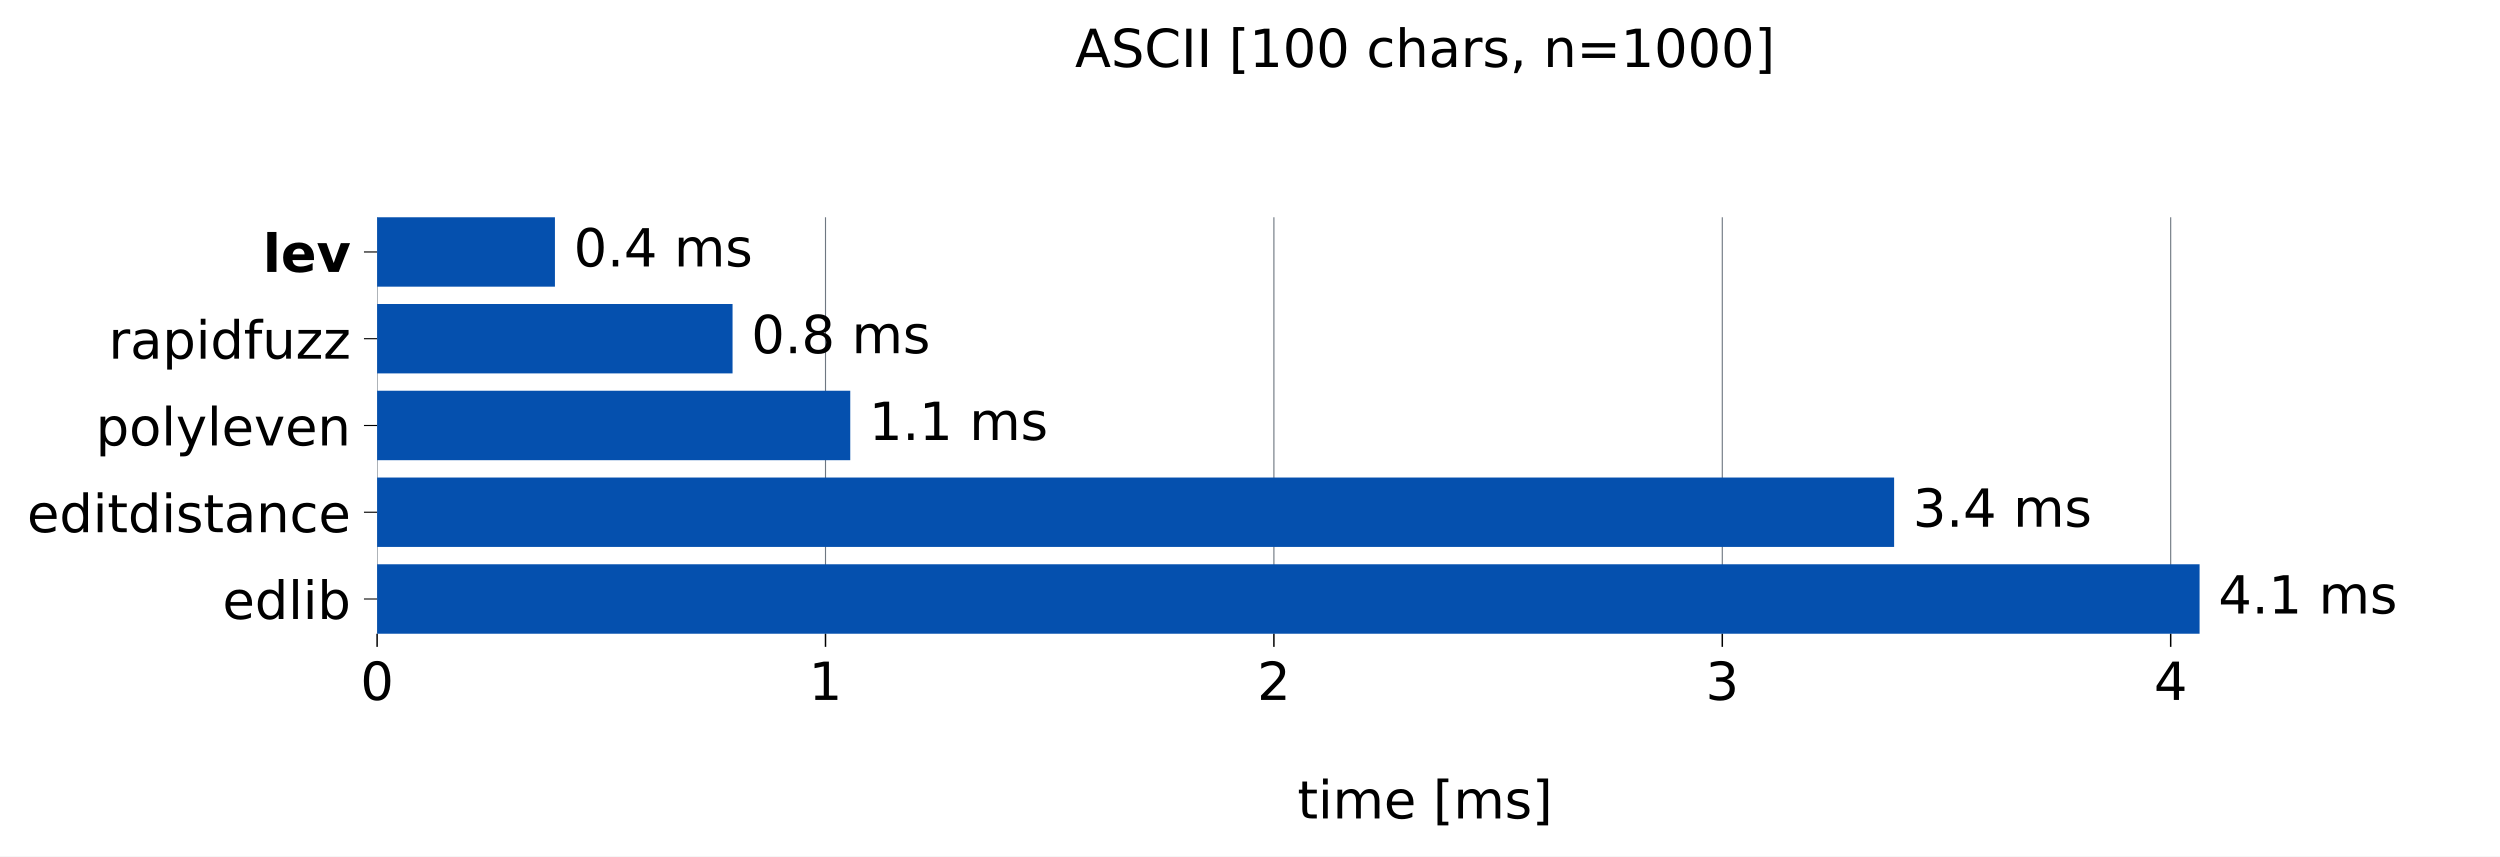
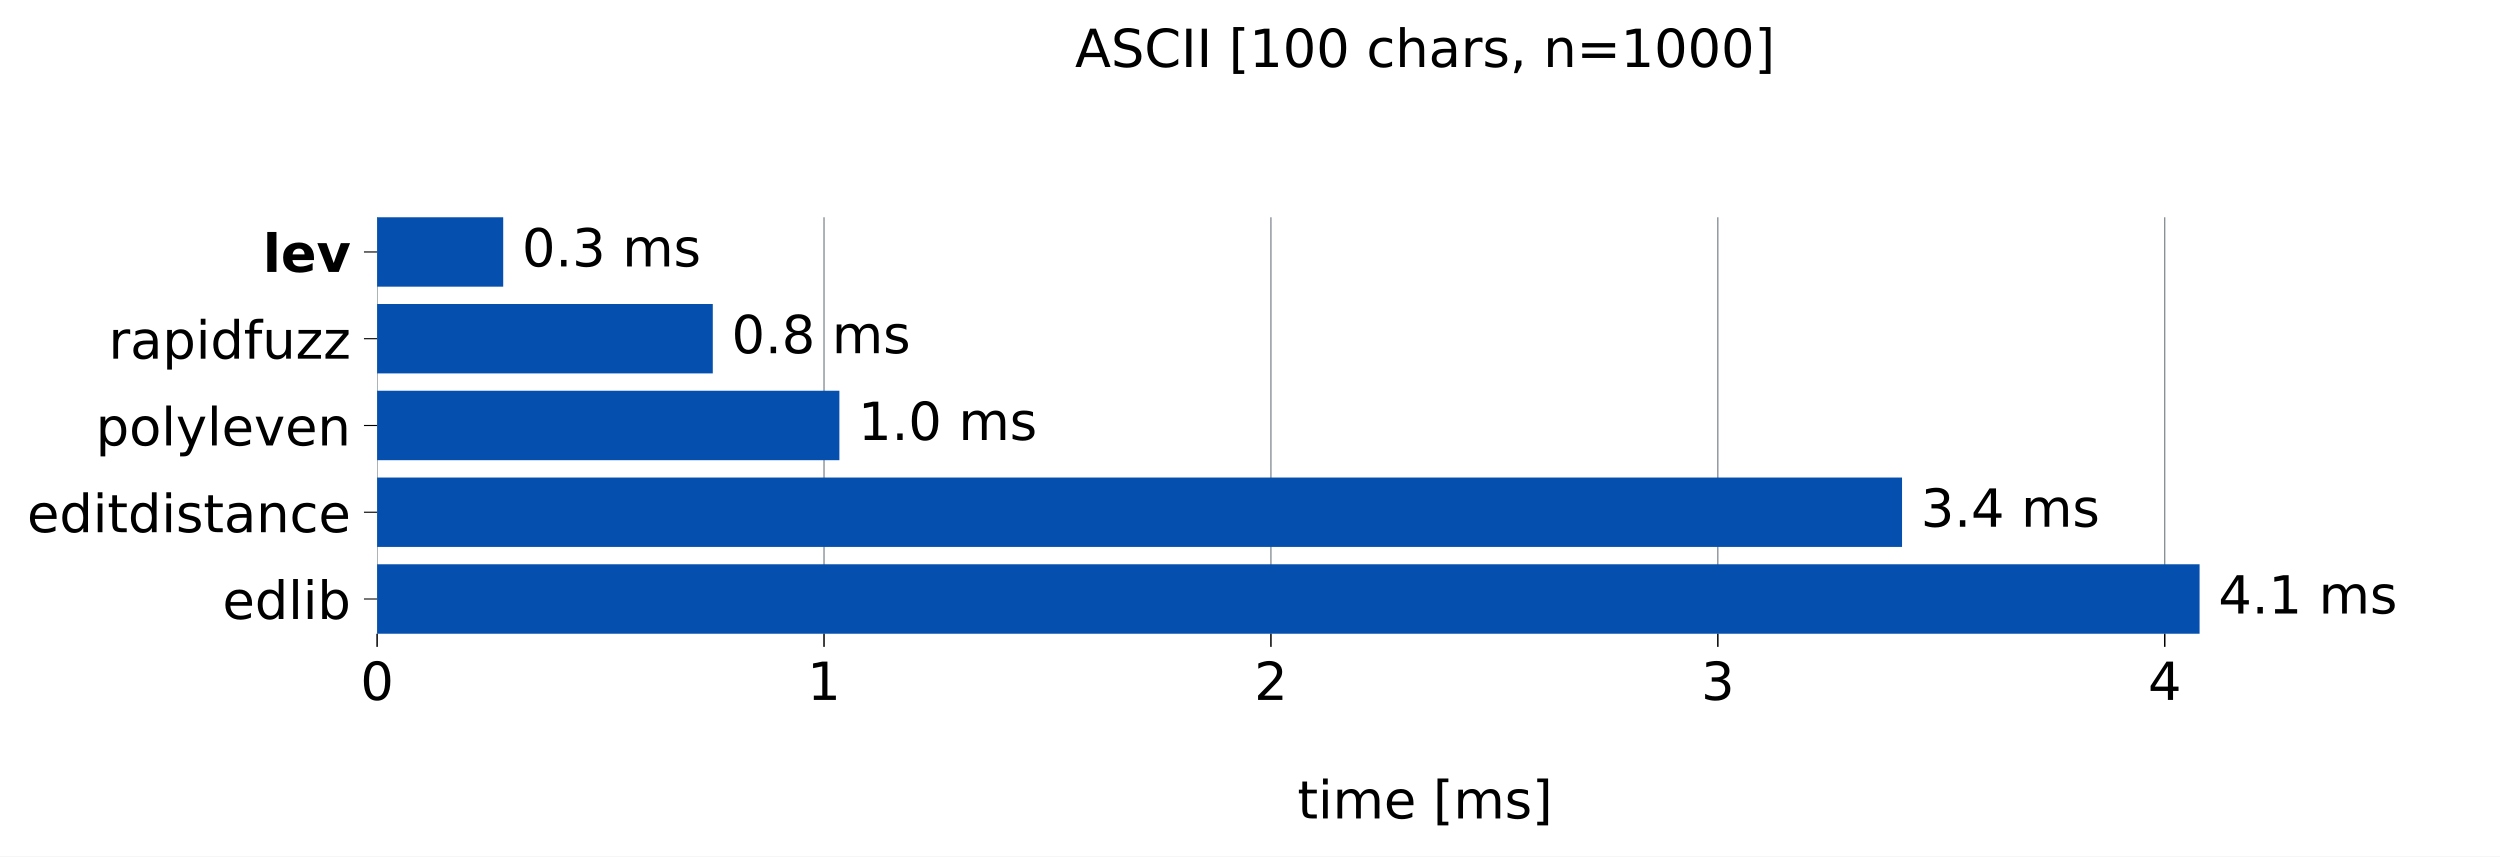
<svg xmlns="http://www.w3.org/2000/svg" xmlns:xlink="http://www.w3.org/1999/xlink" width="665.603pt" height="228.017pt" viewBox="0 0 665.603 228.017" version="1.1">
  <defs>
    <style type="text/css">*{stroke-linejoin: round; stroke-linecap: butt}</style>
  </defs>
  <g id="figure_1">
    <g id="patch_1">
      <path d="M 0 228.017 L 665.603 228.017 L 665.603 0 L 0 0 z " style="fill: #ffffff" />
    </g>
    <g id="axes_1">
      <g id="patch_2">
        <path d="M 100.403 168.718 L 658.403 168.718 L 658.403 57.838 L 100.403 57.838 z " style="fill: #ffffff" />
      </g>
      <g id="matplotlib.axis_1">
        <g id="xtick_1">
          <g id="line2d_1">
-             <path d="M 100.403 168.718 L 100.403 57.838 " clip-path="url(#pc3fc70560d)" style="fill: none; stroke: #6e7781; stroke-width: 0.3; stroke-linecap: square" />
+             <path d="M 100.403 168.718 L 100.403 57.838 " clip-path="url(#pe9a2291dcd)" style="fill: none; stroke: #6e7781; stroke-width: 0.3; stroke-linecap: square" />
          </g>
          <g id="line2d_2">
            <defs>
-               <path id="m6b47fc963c" d="M 0 0 L 0 3.5 " style="stroke: #000000; stroke-width: 0.4" />
+               <path id="ma303a26527" d="M 0 0 L 0 3.5 " style="stroke: #000000; stroke-width: 0.4" />
            </defs>
            <g>
-               <use xlink:href="#m6b47fc963c" x="100.403" y="168.718" style="stroke: #000000; stroke-width: 0.4" />
+               <use xlink:href="#ma303a26527" x="100.403" y="168.718" style="stroke: #000000; stroke-width: 0.4" />
            </g>
          </g>
          <g id="text_1">
            <g transform="translate(95.94906 186.3556) scale(0.14 -0.14)">
              <defs>
                <path id="DejaVuSans-30" d="M 2034 4250 Q 1547 4250 1301 3770 Q 1056 3291 1056 2328 Q 1056 1369 1301 889 Q 1547 409 2034 409 Q 2525 409 2770 889 Q 3016 1369 3016 2328 Q 3016 3291 2770 3770 Q 2525 4250 2034 4250 z M 2034 4750 Q 2819 4750 3233 4129 Q 3647 3509 3647 2328 Q 3647 1150 3233 529 Q 2819 -91 2034 -91 Q 1250 -91 836 529 Q 422 1150 422 2328 Q 422 3509 836 4129 Q 1250 4750 2034 4750 z " transform="scale(0.015625)" />
              </defs>
              <use xlink:href="#DejaVuSans-30" />
            </g>
          </g>
        </g>
        <g id="xtick_2">
          <g id="line2d_3">
-             <path d="M 219.783 168.718 L 219.783 57.838 " clip-path="url(#pc3fc70560d)" style="fill: none; stroke: #6e7781; stroke-width: 0.3; stroke-linecap: square" />
+             <path d="M 219.388 168.718 L 219.388 57.838 " clip-path="url(#pe9a2291dcd)" style="fill: none; stroke: #6e7781; stroke-width: 0.3; stroke-linecap: square" />
          </g>
          <g id="line2d_4">
            <g>
-               <use xlink:href="#m6b47fc963c" x="219.783" y="168.718" style="stroke: #000000; stroke-width: 0.4" />
+               <use xlink:href="#ma303a26527" x="219.388" y="168.718" style="stroke: #000000; stroke-width: 0.4" />
            </g>
          </g>
          <g id="text_2">
-             <g transform="translate(215.3296 186.3556) scale(0.14 -0.14)">
+             <g transform="translate(214.9344 186.3556) scale(0.14 -0.14)">
              <defs>
                <path id="DejaVuSans-31" d="M 794 531 L 1825 531 L 1825 4091 L 703 3866 L 703 4441 L 1819 4666 L 2450 4666 L 2450 531 L 3481 531 L 3481 0 L 794 0 L 794 531 z " transform="scale(0.015625)" />
              </defs>
              <use xlink:href="#DejaVuSans-31" />
            </g>
          </g>
        </g>
        <g id="xtick_3">
          <g id="line2d_5">
-             <path d="M 339.164 168.718 L 339.164 57.838 " clip-path="url(#pc3fc70560d)" style="fill: none; stroke: #6e7781; stroke-width: 0.3; stroke-linecap: square" />
+             <path d="M 338.374 168.718 L 338.374 57.838 " clip-path="url(#pe9a2291dcd)" style="fill: none; stroke: #6e7781; stroke-width: 0.3; stroke-linecap: square" />
          </g>
          <g id="line2d_6">
            <g>
-               <use xlink:href="#m6b47fc963c" x="339.164" y="168.718" style="stroke: #000000; stroke-width: 0.4" />
+               <use xlink:href="#ma303a26527" x="338.374" y="168.718" style="stroke: #000000; stroke-width: 0.4" />
            </g>
          </g>
          <g id="text_3">
-             <g transform="translate(334.7102 186.3556) scale(0.14 -0.14)">
+             <g transform="translate(333.9198 186.3556) scale(0.14 -0.14)">
              <defs>
                <path id="DejaVuSans-32" d="M 1228 531 L 3431 531 L 3431 0 L 469 0 L 469 531 Q 828 903 1448 1529 Q 2069 2156 2228 2338 Q 2531 2678 2651 2914 Q 2772 3150 2772 3378 Q 2772 3750 2511 3984 Q 2250 4219 1831 4219 Q 1534 4219 1204 4116 Q 875 4013 500 3803 L 500 4441 Q 881 4594 1212 4672 Q 1544 4750 1819 4750 Q 2544 4750 2975 4387 Q 3406 4025 3406 3419 Q 3406 3131 3298 2873 Q 3191 2616 2906 2266 Q 2828 2175 2409 1742 Q 1991 1309 1228 531 z " transform="scale(0.015625)" />
              </defs>
              <use xlink:href="#DejaVuSans-32" />
            </g>
          </g>
        </g>
        <g id="xtick_4">
          <g id="line2d_7">
-             <path d="M 458.544 168.718 L 458.544 57.838 " clip-path="url(#pc3fc70560d)" style="fill: none; stroke: #6e7781; stroke-width: 0.3; stroke-linecap: square" />
+             <path d="M 457.359 168.718 L 457.359 57.838 " clip-path="url(#pe9a2291dcd)" style="fill: none; stroke: #6e7781; stroke-width: 0.3; stroke-linecap: square" />
          </g>
          <g id="line2d_8">
            <g>
-               <use xlink:href="#m6b47fc963c" x="458.544" y="168.718" style="stroke: #000000; stroke-width: 0.4" />
+               <use xlink:href="#ma303a26527" x="457.359" y="168.718" style="stroke: #000000; stroke-width: 0.4" />
            </g>
          </g>
          <g id="text_4">
-             <g transform="translate(454.0907 186.3556) scale(0.14 -0.14)">
+             <g transform="translate(452.9052 186.3556) scale(0.14 -0.14)">
              <defs>
                <path id="DejaVuSans-33" d="M 2597 2516 Q 3050 2419 3304 2112 Q 3559 1806 3559 1356 Q 3559 666 3084 287 Q 2609 -91 1734 -91 Q 1441 -91 1130 -33 Q 819 25 488 141 L 488 750 Q 750 597 1062 519 Q 1375 441 1716 441 Q 2309 441 2620 675 Q 2931 909 2931 1356 Q 2931 1769 2642 2001 Q 2353 2234 1838 2234 L 1294 2234 L 1294 2753 L 1863 2753 Q 2328 2753 2575 2939 Q 2822 3125 2822 3475 Q 2822 3834 2567 4026 Q 2313 4219 1838 4219 Q 1578 4219 1281 4162 Q 984 4106 628 3988 L 628 4550 Q 988 4650 1302 4700 Q 1616 4750 1894 4750 Q 2613 4750 3031 4423 Q 3450 4097 3450 3541 Q 3450 3153 3228 2886 Q 3006 2619 2597 2516 z " transform="scale(0.015625)" />
              </defs>
              <use xlink:href="#DejaVuSans-33" />
            </g>
          </g>
        </g>
        <g id="xtick_5">
          <g id="line2d_9">
-             <path d="M 577.925 168.718 L 577.925 57.838 " clip-path="url(#pc3fc70560d)" style="fill: none; stroke: #6e7781; stroke-width: 0.3; stroke-linecap: square" />
+             <path d="M 576.344 168.718 L 576.344 57.838 " clip-path="url(#pe9a2291dcd)" style="fill: none; stroke: #6e7781; stroke-width: 0.3; stroke-linecap: square" />
          </g>
          <g id="line2d_10">
            <g>
-               <use xlink:href="#m6b47fc963c" x="577.925" y="168.718" style="stroke: #000000; stroke-width: 0.4" />
+               <use xlink:href="#ma303a26527" x="576.344" y="168.718" style="stroke: #000000; stroke-width: 0.4" />
            </g>
          </g>
          <g id="text_5">
-             <g transform="translate(573.4713 186.3556) scale(0.14 -0.14)">
+             <g transform="translate(571.8906 186.3556) scale(0.14 -0.14)">
              <defs>
                <path id="DejaVuSans-34" d="M 2419 4116 L 825 1625 L 2419 1625 L 2419 4116 z M 2253 4666 L 3047 4666 L 3047 1625 L 3713 1625 L 3713 1100 L 3047 1100 L 3047 0 L 2419 0 L 2419 1100 L 313 1100 L 313 1709 L 2253 4666 z " transform="scale(0.015625)" />
              </defs>
              <use xlink:href="#DejaVuSans-34" />
            </g>
          </g>
        </g>
        <g id="text_6">
          <g transform="translate(345.4364 217.905) scale(0.14 -0.14)">
            <defs>
              <path id="DejaVuSans-74" d="M 1172 4494 L 1172 3500 L 2356 3500 L 2356 3053 L 1172 3053 L 1172 1153 Q 1172 725 1289 603 Q 1406 481 1766 481 L 2356 481 L 2356 0 L 1766 0 Q 1100 0 847 248 Q 594 497 594 1153 L 594 3053 L 172 3053 L 172 3500 L 594 3500 L 594 4494 L 1172 4494 z " transform="scale(0.015625)" />
              <path id="DejaVuSans-69" d="M 603 3500 L 1178 3500 L 1178 0 L 603 0 L 603 3500 z M 603 4863 L 1178 4863 L 1178 4134 L 603 4134 L 603 4863 z " transform="scale(0.015625)" />
              <path id="DejaVuSans-6d" d="M 3328 2828 Q 3544 3216 3844 3400 Q 4144 3584 4550 3584 Q 5097 3584 5394 3201 Q 5691 2819 5691 2113 L 5691 0 L 5113 0 L 5113 2094 Q 5113 2597 4934 2840 Q 4756 3084 4391 3084 Q 3944 3084 3684 2787 Q 3425 2491 3425 1978 L 3425 0 L 2847 0 L 2847 2094 Q 2847 2600 2669 2842 Q 2491 3084 2119 3084 Q 1678 3084 1418 2786 Q 1159 2488 1159 1978 L 1159 0 L 581 0 L 581 3500 L 1159 3500 L 1159 2956 Q 1356 3278 1631 3431 Q 1906 3584 2284 3584 Q 2666 3584 2933 3390 Q 3200 3197 3328 2828 z " transform="scale(0.015625)" />
              <path id="DejaVuSans-65" d="M 3597 1894 L 3597 1613 L 953 1613 Q 991 1019 1311 708 Q 1631 397 2203 397 Q 2534 397 2845 478 Q 3156 559 3463 722 L 3463 178 Q 3153 47 2828 -22 Q 2503 -91 2169 -91 Q 1331 -91 842 396 Q 353 884 353 1716 Q 353 2575 817 3079 Q 1281 3584 2069 3584 Q 2775 3584 3186 3129 Q 3597 2675 3597 1894 z M 3022 2063 Q 3016 2534 2758 2815 Q 2500 3097 2075 3097 Q 1594 3097 1305 2825 Q 1016 2553 972 2059 L 3022 2063 z " transform="scale(0.015625)" />
              <path id="DejaVuSans-20" transform="scale(0.015625)" />
              <path id="DejaVuSans-5b" d="M 550 4863 L 1875 4863 L 1875 4416 L 1125 4416 L 1125 -397 L 1875 -397 L 1875 -844 L 550 -844 L 550 4863 z " transform="scale(0.015625)" />
              <path id="DejaVuSans-73" d="M 2834 3397 L 2834 2853 Q 2591 2978 2328 3040 Q 2066 3103 1784 3103 Q 1356 3103 1142 2972 Q 928 2841 928 2578 Q 928 2378 1081 2264 Q 1234 2150 1697 2047 L 1894 2003 Q 2506 1872 2764 1633 Q 3022 1394 3022 966 Q 3022 478 2636 193 Q 2250 -91 1575 -91 Q 1294 -91 989 -36 Q 684 19 347 128 L 347 722 Q 666 556 975 473 Q 1284 391 1588 391 Q 1994 391 2212 530 Q 2431 669 2431 922 Q 2431 1156 2273 1281 Q 2116 1406 1581 1522 L 1381 1569 Q 847 1681 609 1914 Q 372 2147 372 2553 Q 372 3047 722 3315 Q 1072 3584 1716 3584 Q 2034 3584 2315 3537 Q 2597 3491 2834 3397 z " transform="scale(0.015625)" />
              <path id="DejaVuSans-5d" d="M 1947 4863 L 1947 -844 L 622 -844 L 622 -397 L 1369 -397 L 1369 4416 L 622 4416 L 622 4863 L 1947 4863 z " transform="scale(0.015625)" />
            </defs>
            <use xlink:href="#DejaVuSans-74" />
            <use xlink:href="#DejaVuSans-69" transform="translate(39.20898 0)" />
            <use xlink:href="#DejaVuSans-6d" transform="translate(66.99219 0)" />
            <use xlink:href="#DejaVuSans-65" transform="translate(164.4043 0)" />
            <use xlink:href="#DejaVuSans-20" transform="translate(225.9277 0)" />
            <use xlink:href="#DejaVuSans-5b" transform="translate(257.7148 0)" />
            <use xlink:href="#DejaVuSans-6d" transform="translate(296.7285 0)" />
            <use xlink:href="#DejaVuSans-73" transform="translate(394.1406 0)" />
            <use xlink:href="#DejaVuSans-5d" transform="translate(446.2402 0)" />
          </g>
        </g>
      </g>
      <g id="matplotlib.axis_2">
        <g id="ytick_1">
          <g id="line2d_11">
            <defs>
-               <path id="m435e6779f6" d="M 0 0 L -3.5 0 " style="stroke: #000000; stroke-width: 0.3" />
+               <path id="mf2ffd0f228" d="M 0 0 L -3.5 0 " style="stroke: #000000; stroke-width: 0.3" />
            </defs>
            <g>
-               <use xlink:href="#m435e6779f6" x="100.403" y="159.478" style="stroke: #000000; stroke-width: 0.3" />
+               <use xlink:href="#mf2ffd0f228" x="100.403" y="159.478" style="stroke: #000000; stroke-width: 0.3" />
            </g>
          </g>
          <g id="text_7">
            <g transform="translate(59.23406 164.7967) scale(0.14 -0.14)">
              <defs>
                <path id="DejaVuSans-64" d="M 2906 2969 L 2906 4863 L 3481 4863 L 3481 0 L 2906 0 L 2906 525 Q 2725 213 2448 61 Q 2172 -91 1784 -91 Q 1150 -91 751 415 Q 353 922 353 1747 Q 353 2572 751 3078 Q 1150 3584 1784 3584 Q 2172 3584 2448 3432 Q 2725 3281 2906 2969 z M 947 1747 Q 947 1113 1208 752 Q 1469 391 1925 391 Q 2381 391 2643 752 Q 2906 1113 2906 1747 Q 2906 2381 2643 2742 Q 2381 3103 1925 3103 Q 1469 3103 1208 2742 Q 947 2381 947 1747 z " transform="scale(0.015625)" />
                <path id="DejaVuSans-6c" d="M 603 4863 L 1178 4863 L 1178 0 L 603 0 L 603 4863 z " transform="scale(0.015625)" />
                <path id="DejaVuSans-62" d="M 3116 1747 Q 3116 2381 2855 2742 Q 2594 3103 2138 3103 Q 1681 3103 1420 2742 Q 1159 2381 1159 1747 Q 1159 1113 1420 752 Q 1681 391 2138 391 Q 2594 391 2855 752 Q 3116 1113 3116 1747 z M 1159 2969 Q 1341 3281 1617 3432 Q 1894 3584 2278 3584 Q 2916 3584 3314 3078 Q 3713 2572 3713 1747 Q 3713 922 3314 415 Q 2916 -91 2278 -91 Q 1894 -91 1617 61 Q 1341 213 1159 525 L 1159 0 L 581 0 L 581 4863 L 1159 4863 L 1159 2969 z " transform="scale(0.015625)" />
              </defs>
              <use xlink:href="#DejaVuSans-65" />
              <use xlink:href="#DejaVuSans-64" transform="translate(61.52344 0)" />
              <use xlink:href="#DejaVuSans-6c" transform="translate(125 0)" />
              <use xlink:href="#DejaVuSans-69" transform="translate(152.7832 0)" />
              <use xlink:href="#DejaVuSans-62" transform="translate(180.5664 0)" />
            </g>
          </g>
        </g>
        <g id="ytick_2">
          <g id="line2d_12">
            <g>
-               <use xlink:href="#m435e6779f6" x="100.403" y="136.378" style="stroke: #000000; stroke-width: 0.3" />
+               <use xlink:href="#mf2ffd0f228" x="100.403" y="136.378" style="stroke: #000000; stroke-width: 0.3" />
            </g>
          </g>
          <g id="text_8">
            <g transform="translate(7.2 141.6967) scale(0.14 -0.14)">
              <defs>
                <path id="DejaVuSans-61" d="M 2194 1759 Q 1497 1759 1228 1600 Q 959 1441 959 1056 Q 959 750 1161 570 Q 1363 391 1709 391 Q 2188 391 2477 730 Q 2766 1069 2766 1631 L 2766 1759 L 2194 1759 z M 3341 1997 L 3341 0 L 2766 0 L 2766 531 Q 2569 213 2275 61 Q 1981 -91 1556 -91 Q 1019 -91 701 211 Q 384 513 384 1019 Q 384 1609 779 1909 Q 1175 2209 1959 2209 L 2766 2209 L 2766 2266 Q 2766 2663 2505 2880 Q 2244 3097 1772 3097 Q 1472 3097 1187 3025 Q 903 2953 641 2809 L 641 3341 Q 956 3463 1253 3523 Q 1550 3584 1831 3584 Q 2591 3584 2966 3190 Q 3341 2797 3341 1997 z " transform="scale(0.015625)" />
                <path id="DejaVuSans-6e" d="M 3513 2113 L 3513 0 L 2938 0 L 2938 2094 Q 2938 2591 2744 2837 Q 2550 3084 2163 3084 Q 1697 3084 1428 2787 Q 1159 2491 1159 1978 L 1159 0 L 581 0 L 581 3500 L 1159 3500 L 1159 2956 Q 1366 3272 1645 3428 Q 1925 3584 2291 3584 Q 2894 3584 3203 3211 Q 3513 2838 3513 2113 z " transform="scale(0.015625)" />
                <path id="DejaVuSans-63" d="M 3122 3366 L 3122 2828 Q 2878 2963 2633 3030 Q 2388 3097 2138 3097 Q 1578 3097 1268 2742 Q 959 2388 959 1747 Q 959 1106 1268 751 Q 1578 397 2138 397 Q 2388 397 2633 464 Q 2878 531 3122 666 L 3122 134 Q 2881 22 2623 -34 Q 2366 -91 2075 -91 Q 1284 -91 818 406 Q 353 903 353 1747 Q 353 2603 823 3093 Q 1294 3584 2113 3584 Q 2378 3584 2631 3529 Q 2884 3475 3122 3366 z " transform="scale(0.015625)" />
              </defs>
              <use xlink:href="#DejaVuSans-65" />
              <use xlink:href="#DejaVuSans-64" transform="translate(61.52344 0)" />
              <use xlink:href="#DejaVuSans-69" transform="translate(125 0)" />
              <use xlink:href="#DejaVuSans-74" transform="translate(152.7832 0)" />
              <use xlink:href="#DejaVuSans-64" transform="translate(191.9922 0)" />
              <use xlink:href="#DejaVuSans-69" transform="translate(255.4688 0)" />
              <use xlink:href="#DejaVuSans-73" transform="translate(283.252 0)" />
              <use xlink:href="#DejaVuSans-74" transform="translate(335.3516 0)" />
              <use xlink:href="#DejaVuSans-61" transform="translate(374.5605 0)" />
              <use xlink:href="#DejaVuSans-6e" transform="translate(435.8398 0)" />
              <use xlink:href="#DejaVuSans-63" transform="translate(499.2188 0)" />
              <use xlink:href="#DejaVuSans-65" transform="translate(554.1992 0)" />
            </g>
          </g>
        </g>
        <g id="ytick_3">
          <g id="line2d_13">
            <g>
-               <use xlink:href="#m435e6779f6" x="100.403" y="113.278" style="stroke: #000000; stroke-width: 0.3" />
+               <use xlink:href="#mf2ffd0f228" x="100.403" y="113.278" style="stroke: #000000; stroke-width: 0.3" />
            </g>
          </g>
          <g id="text_9">
            <g transform="translate(25.49625 118.5967) scale(0.14 -0.14)">
              <defs>
                <path id="DejaVuSans-70" d="M 1159 525 L 1159 -1331 L 581 -1331 L 581 3500 L 1159 3500 L 1159 2969 Q 1341 3281 1617 3432 Q 1894 3584 2278 3584 Q 2916 3584 3314 3078 Q 3713 2572 3713 1747 Q 3713 922 3314 415 Q 2916 -91 2278 -91 Q 1894 -91 1617 61 Q 1341 213 1159 525 z M 3116 1747 Q 3116 2381 2855 2742 Q 2594 3103 2138 3103 Q 1681 3103 1420 2742 Q 1159 2381 1159 1747 Q 1159 1113 1420 752 Q 1681 391 2138 391 Q 2594 391 2855 752 Q 3116 1113 3116 1747 z " transform="scale(0.015625)" />
                <path id="DejaVuSans-6f" d="M 1959 3097 Q 1497 3097 1228 2736 Q 959 2375 959 1747 Q 959 1119 1226 758 Q 1494 397 1959 397 Q 2419 397 2687 759 Q 2956 1122 2956 1747 Q 2956 2369 2687 2733 Q 2419 3097 1959 3097 z M 1959 3584 Q 2709 3584 3137 3096 Q 3566 2609 3566 1747 Q 3566 888 3137 398 Q 2709 -91 1959 -91 Q 1206 -91 779 398 Q 353 888 353 1747 Q 353 2609 779 3096 Q 1206 3584 1959 3584 z " transform="scale(0.015625)" />
                <path id="DejaVuSans-79" d="M 2059 -325 Q 1816 -950 1584 -1140 Q 1353 -1331 966 -1331 L 506 -1331 L 506 -850 L 844 -850 Q 1081 -850 1212 -737 Q 1344 -625 1503 -206 L 1606 56 L 191 3500 L 800 3500 L 1894 763 L 2988 3500 L 3597 3500 L 2059 -325 z " transform="scale(0.015625)" />
                <path id="DejaVuSans-76" d="M 191 3500 L 800 3500 L 1894 563 L 2988 3500 L 3597 3500 L 2284 0 L 1503 0 L 191 3500 z " transform="scale(0.015625)" />
              </defs>
              <use xlink:href="#DejaVuSans-70" />
              <use xlink:href="#DejaVuSans-6f" transform="translate(63.47656 0)" />
              <use xlink:href="#DejaVuSans-6c" transform="translate(124.6582 0)" />
              <use xlink:href="#DejaVuSans-79" transform="translate(152.4414 0)" />
              <use xlink:href="#DejaVuSans-6c" transform="translate(211.6211 0)" />
              <use xlink:href="#DejaVuSans-65" transform="translate(239.4043 0)" />
              <use xlink:href="#DejaVuSans-76" transform="translate(300.9277 0)" />
              <use xlink:href="#DejaVuSans-65" transform="translate(360.1074 0)" />
              <use xlink:href="#DejaVuSans-6e" transform="translate(421.6309 0)" />
            </g>
          </g>
        </g>
        <g id="ytick_4">
          <g id="line2d_14">
            <g>
-               <use xlink:href="#m435e6779f6" x="100.403" y="90.178" style="stroke: #000000; stroke-width: 0.3" />
+               <use xlink:href="#mf2ffd0f228" x="100.403" y="90.178" style="stroke: #000000; stroke-width: 0.3" />
            </g>
          </g>
          <g id="text_10">
            <g transform="translate(28.90656 95.49672) scale(0.14 -0.14)">
              <defs>
                <path id="DejaVuSans-72" d="M 2631 2963 Q 2534 3019 2420 3045 Q 2306 3072 2169 3072 Q 1681 3072 1420 2755 Q 1159 2438 1159 1844 L 1159 0 L 581 0 L 581 3500 L 1159 3500 L 1159 2956 Q 1341 3275 1631 3429 Q 1922 3584 2338 3584 Q 2397 3584 2469 3576 Q 2541 3569 2628 3553 L 2631 2963 z " transform="scale(0.015625)" />
                <path id="DejaVuSans-66" d="M 2375 4863 L 2375 4384 L 1825 4384 Q 1516 4384 1395 4259 Q 1275 4134 1275 3809 L 1275 3500 L 2222 3500 L 2222 3053 L 1275 3053 L 1275 0 L 697 0 L 697 3053 L 147 3053 L 147 3500 L 697 3500 L 697 3744 Q 697 4328 969 4595 Q 1241 4863 1831 4863 L 2375 4863 z " transform="scale(0.015625)" />
                <path id="DejaVuSans-75" d="M 544 1381 L 544 3500 L 1119 3500 L 1119 1403 Q 1119 906 1312 657 Q 1506 409 1894 409 Q 2359 409 2629 706 Q 2900 1003 2900 1516 L 2900 3500 L 3475 3500 L 3475 0 L 2900 0 L 2900 538 Q 2691 219 2414 64 Q 2138 -91 1772 -91 Q 1169 -91 856 284 Q 544 659 544 1381 z M 1991 3584 L 1991 3584 z " transform="scale(0.015625)" />
                <path id="DejaVuSans-7a" d="M 353 3500 L 3084 3500 L 3084 2975 L 922 459 L 3084 459 L 3084 0 L 275 0 L 275 525 L 2438 3041 L 353 3041 L 353 3500 z " transform="scale(0.015625)" />
              </defs>
              <use xlink:href="#DejaVuSans-72" />
              <use xlink:href="#DejaVuSans-61" transform="translate(41.11328 0)" />
              <use xlink:href="#DejaVuSans-70" transform="translate(102.3926 0)" />
              <use xlink:href="#DejaVuSans-69" transform="translate(165.8691 0)" />
              <use xlink:href="#DejaVuSans-64" transform="translate(193.6523 0)" />
              <use xlink:href="#DejaVuSans-66" transform="translate(257.1289 0)" />
              <use xlink:href="#DejaVuSans-75" transform="translate(292.334 0)" />
              <use xlink:href="#DejaVuSans-7a" transform="translate(355.7129 0)" />
              <use xlink:href="#DejaVuSans-7a" transform="translate(408.2031 0)" />
            </g>
          </g>
        </g>
        <g id="ytick_5">
          <g id="line2d_15">
            <g>
-               <use xlink:href="#m435e6779f6" x="100.403" y="67.078" style="stroke: #000000; stroke-width: 0.3" />
+               <use xlink:href="#mf2ffd0f228" x="100.403" y="67.078" style="stroke: #000000; stroke-width: 0.3" />
            </g>
          </g>
          <g id="text_11">
            <g transform="translate(69.98125 72.39672) scale(0.14 -0.14)">
              <defs>
                <path id="DejaVuSans-Bold-6c" d="M 538 4863 L 1656 4863 L 1656 0 L 538 0 L 538 4863 z " transform="scale(0.015625)" />
                <path id="DejaVuSans-Bold-65" d="M 4031 1759 L 4031 1441 L 1416 1441 Q 1456 1047 1700 850 Q 1944 653 2381 653 Q 2734 653 3104 758 Q 3475 863 3866 1075 L 3866 213 Q 3469 63 3072 -14 Q 2675 -91 2278 -91 Q 1328 -91 801 392 Q 275 875 275 1747 Q 275 2603 792 3093 Q 1309 3584 2216 3584 Q 3041 3584 3536 3087 Q 4031 2591 4031 1759 z M 2881 2131 Q 2881 2450 2695 2645 Q 2509 2841 2209 2841 Q 1884 2841 1681 2658 Q 1478 2475 1428 2131 L 2881 2131 z " transform="scale(0.015625)" />
                <path id="DejaVuSans-Bold-76" d="M 97 3500 L 1216 3500 L 2088 1081 L 2956 3500 L 4078 3500 L 2700 0 L 1472 0 L 97 3500 z " transform="scale(0.015625)" />
              </defs>
              <use xlink:href="#DejaVuSans-Bold-6c" />
              <use xlink:href="#DejaVuSans-Bold-65" transform="translate(34.27734 0)" />
              <use xlink:href="#DejaVuSans-Bold-76" transform="translate(102.0996 0)" />
            </g>
          </g>
        </g>
      </g>
      <g id="patch_3">
-         <path d="M 100.403 168.718 L 585.62 168.718 L 585.62 150.238 L 100.403 150.238 z " clip-path="url(#pc3fc70560d)" style="fill: #0550ae" />
+         <path d="M 100.403 168.718 L 585.62 168.718 L 585.62 150.238 L 100.403 150.238 z " clip-path="url(#pe9a2291dcd)" style="fill: #0550ae" />
      </g>
      <g id="patch_4">
-         <path d="M 100.403 145.618 L 504.292 145.618 L 504.292 127.138 L 100.403 127.138 z " clip-path="url(#pc3fc70560d)" style="fill: #0550ae" />
+         <path d="M 100.403 145.618 L 506.401 145.618 L 506.401 127.138 L 100.403 127.138 z " clip-path="url(#pe9a2291dcd)" style="fill: #0550ae" />
      </g>
      <g id="patch_5">
-         <path d="M 100.403 122.518 L 226.374 122.518 L 226.374 104.038 L 100.403 104.038 z " clip-path="url(#pc3fc70560d)" style="fill: #0550ae" />
+         <path d="M 100.403 122.518 L 223.478 122.518 L 223.478 104.038 L 100.403 104.038 z " clip-path="url(#pe9a2291dcd)" style="fill: #0550ae" />
      </g>
      <g id="patch_6">
-         <path d="M 100.403 99.418 L 195.037 99.418 L 195.037 80.938 L 100.403 80.938 z " clip-path="url(#pc3fc70560d)" style="fill: #0550ae" />
+         <path d="M 100.403 99.418 L 189.776 99.418 L 189.776 80.938 L 100.403 80.938 z " clip-path="url(#pe9a2291dcd)" style="fill: #0550ae" />
      </g>
      <g id="patch_7">
-         <path d="M 100.403 76.318 L 147.747 76.318 L 147.747 57.838 L 100.403 57.838 z " clip-path="url(#pc3fc70560d)" style="fill: #0550ae" />
+         <path d="M 100.403 76.318 L 133.977 76.318 L 133.977 57.838 L 100.403 57.838 z " clip-path="url(#pe9a2291dcd)" style="fill: #0550ae" />
      </g>
      <g id="text_12">
        <g transform="translate(590.6202 163.3409) scale(0.14 -0.14)">
          <defs>
            <path id="DejaVuSans-2e" d="M 684 794 L 1344 794 L 1344 0 L 684 0 L 684 794 z " transform="scale(0.015625)" />
          </defs>
          <use xlink:href="#DejaVuSans-34" />
          <use xlink:href="#DejaVuSans-2e" transform="translate(63.62305 0)" />
          <use xlink:href="#DejaVuSans-31" transform="translate(95.41016 0)" />
          <use xlink:href="#DejaVuSans-20" transform="translate(159.0332 0)" />
          <use xlink:href="#DejaVuSans-6d" transform="translate(190.8203 0)" />
          <use xlink:href="#DejaVuSans-73" transform="translate(288.2324 0)" />
        </g>
      </g>
      <g id="text_13">
-         <g transform="translate(509.2921 140.2409) scale(0.14 -0.14)">
+         <g transform="translate(511.4008 140.2409) scale(0.14 -0.14)">
          <use xlink:href="#DejaVuSans-33" />
          <use xlink:href="#DejaVuSans-2e" transform="translate(63.62305 0)" />
          <use xlink:href="#DejaVuSans-34" transform="translate(95.41016 0)" />
          <use xlink:href="#DejaVuSans-20" transform="translate(159.0332 0)" />
          <use xlink:href="#DejaVuSans-6d" transform="translate(190.8203 0)" />
          <use xlink:href="#DejaVuSans-73" transform="translate(288.2324 0)" />
        </g>
      </g>
      <g id="text_14">
-         <g transform="translate(231.3741 117.1409) scale(0.14 -0.14)">
+         <g transform="translate(228.4783 117.1409) scale(0.14 -0.14)">
          <use xlink:href="#DejaVuSans-31" />
          <use xlink:href="#DejaVuSans-2e" transform="translate(63.62305 0)" />
-           <use xlink:href="#DejaVuSans-31" transform="translate(95.41016 0)" />
+           <use xlink:href="#DejaVuSans-30" transform="translate(95.41016 0)" />
          <use xlink:href="#DejaVuSans-20" transform="translate(159.0332 0)" />
          <use xlink:href="#DejaVuSans-6d" transform="translate(190.8203 0)" />
          <use xlink:href="#DejaVuSans-73" transform="translate(288.2324 0)" />
        </g>
      </g>
      <g id="text_15">
-         <g transform="translate(200.0369 94.04094) scale(0.14 -0.14)">
+         <g transform="translate(194.7757 94.04094) scale(0.14 -0.14)">
          <defs>
            <path id="DejaVuSans-38" d="M 2034 2216 Q 1584 2216 1326 1975 Q 1069 1734 1069 1313 Q 1069 891 1326 650 Q 1584 409 2034 409 Q 2484 409 2743 651 Q 3003 894 3003 1313 Q 3003 1734 2745 1975 Q 2488 2216 2034 2216 z M 1403 2484 Q 997 2584 770 2862 Q 544 3141 544 3541 Q 544 4100 942 4425 Q 1341 4750 2034 4750 Q 2731 4750 3128 4425 Q 3525 4100 3525 3541 Q 3525 3141 3298 2862 Q 3072 2584 2669 2484 Q 3125 2378 3379 2068 Q 3634 1759 3634 1313 Q 3634 634 3220 271 Q 2806 -91 2034 -91 Q 1263 -91 848 271 Q 434 634 434 1313 Q 434 1759 690 2068 Q 947 2378 1403 2484 z M 1172 3481 Q 1172 3119 1398 2916 Q 1625 2713 2034 2713 Q 2441 2713 2670 2916 Q 2900 3119 2900 3481 Q 2900 3844 2670 4047 Q 2441 4250 2034 4250 Q 1625 4250 1398 4047 Q 1172 3844 1172 3481 z " transform="scale(0.015625)" />
          </defs>
          <use xlink:href="#DejaVuSans-30" />
          <use xlink:href="#DejaVuSans-2e" transform="translate(63.62305 0)" />
          <use xlink:href="#DejaVuSans-38" transform="translate(95.41016 0)" />
          <use xlink:href="#DejaVuSans-20" transform="translate(159.0332 0)" />
          <use xlink:href="#DejaVuSans-6d" transform="translate(190.8203 0)" />
          <use xlink:href="#DejaVuSans-73" transform="translate(288.2324 0)" />
        </g>
      </g>
      <g id="text_16">
-         <g transform="translate(152.7472 70.94094) scale(0.14 -0.14)">
+         <g transform="translate(138.9766 70.94094) scale(0.14 -0.14)">
          <use xlink:href="#DejaVuSans-30" />
          <use xlink:href="#DejaVuSans-2e" transform="translate(63.62305 0)" />
-           <use xlink:href="#DejaVuSans-34" transform="translate(95.41016 0)" />
+           <use xlink:href="#DejaVuSans-33" transform="translate(95.41016 0)" />
          <use xlink:href="#DejaVuSans-20" transform="translate(159.0332 0)" />
          <use xlink:href="#DejaVuSans-6d" transform="translate(190.8203 0)" />
          <use xlink:href="#DejaVuSans-73" transform="translate(288.2324 0)" />
        </g>
      </g>
      <g id="text_17">
        <g transform="translate(286.2142 17.83781) scale(0.14 -0.14)">
          <defs>
            <path id="DejaVuSans-41" d="M 2188 4044 L 1331 1722 L 3047 1722 L 2188 4044 z M 1831 4666 L 2547 4666 L 4325 0 L 3669 0 L 3244 1197 L 1141 1197 L 716 0 L 50 0 L 1831 4666 z " transform="scale(0.015625)" />
            <path id="DejaVuSans-53" d="M 3425 4513 L 3425 3897 Q 3066 4069 2747 4153 Q 2428 4238 2131 4238 Q 1616 4238 1336 4038 Q 1056 3838 1056 3469 Q 1056 3159 1242 3001 Q 1428 2844 1947 2747 L 2328 2669 Q 3034 2534 3370 2195 Q 3706 1856 3706 1288 Q 3706 609 3251 259 Q 2797 -91 1919 -91 Q 1588 -91 1214 -16 Q 841 59 441 206 L 441 856 Q 825 641 1194 531 Q 1563 422 1919 422 Q 2459 422 2753 634 Q 3047 847 3047 1241 Q 3047 1584 2836 1778 Q 2625 1972 2144 2069 L 1759 2144 Q 1053 2284 737 2584 Q 422 2884 422 3419 Q 422 4038 858 4394 Q 1294 4750 2059 4750 Q 2388 4750 2728 4690 Q 3069 4631 3425 4513 z " transform="scale(0.015625)" />
            <path id="DejaVuSans-43" d="M 4122 4306 L 4122 3641 Q 3803 3938 3442 4084 Q 3081 4231 2675 4231 Q 1875 4231 1450 3742 Q 1025 3253 1025 2328 Q 1025 1406 1450 917 Q 1875 428 2675 428 Q 3081 428 3442 575 Q 3803 722 4122 1019 L 4122 359 Q 3791 134 3420 21 Q 3050 -91 2638 -91 Q 1578 -91 968 557 Q 359 1206 359 2328 Q 359 3453 968 4101 Q 1578 4750 2638 4750 Q 3056 4750 3426 4639 Q 3797 4528 4122 4306 z " transform="scale(0.015625)" />
            <path id="DejaVuSans-49" d="M 628 4666 L 1259 4666 L 1259 0 L 628 0 L 628 4666 z " transform="scale(0.015625)" />
            <path id="DejaVuSans-68" d="M 3513 2113 L 3513 0 L 2938 0 L 2938 2094 Q 2938 2591 2744 2837 Q 2550 3084 2163 3084 Q 1697 3084 1428 2787 Q 1159 2491 1159 1978 L 1159 0 L 581 0 L 581 4863 L 1159 4863 L 1159 2956 Q 1366 3272 1645 3428 Q 1925 3584 2291 3584 Q 2894 3584 3203 3211 Q 3513 2838 3513 2113 z " transform="scale(0.015625)" />
            <path id="DejaVuSans-2c" d="M 750 794 L 1409 794 L 1409 256 L 897 -744 L 494 -744 L 750 256 L 750 794 z " transform="scale(0.015625)" />
            <path id="DejaVuSans-3d" d="M 678 2906 L 4684 2906 L 4684 2381 L 678 2381 L 678 2906 z M 678 1631 L 4684 1631 L 4684 1100 L 678 1100 L 678 1631 z " transform="scale(0.015625)" />
          </defs>
          <use xlink:href="#DejaVuSans-41" />
          <use xlink:href="#DejaVuSans-53" transform="translate(68.4082 0)" />
          <use xlink:href="#DejaVuSans-43" transform="translate(131.8848 0)" />
          <use xlink:href="#DejaVuSans-49" transform="translate(201.709 0)" />
          <use xlink:href="#DejaVuSans-49" transform="translate(231.2012 0)" />
          <use xlink:href="#DejaVuSans-20" transform="translate(260.6934 0)" />
          <use xlink:href="#DejaVuSans-5b" transform="translate(292.4805 0)" />
          <use xlink:href="#DejaVuSans-31" transform="translate(331.4941 0)" />
          <use xlink:href="#DejaVuSans-30" transform="translate(395.1172 0)" />
          <use xlink:href="#DejaVuSans-30" transform="translate(458.7402 0)" />
          <use xlink:href="#DejaVuSans-20" transform="translate(522.3633 0)" />
          <use xlink:href="#DejaVuSans-63" transform="translate(554.1504 0)" />
          <use xlink:href="#DejaVuSans-68" transform="translate(609.1309 0)" />
          <use xlink:href="#DejaVuSans-61" transform="translate(672.5098 0)" />
          <use xlink:href="#DejaVuSans-72" transform="translate(733.7891 0)" />
          <use xlink:href="#DejaVuSans-73" transform="translate(774.9023 0)" />
          <use xlink:href="#DejaVuSans-2c" transform="translate(827.002 0)" />
          <use xlink:href="#DejaVuSans-20" transform="translate(858.7891 0)" />
          <use xlink:href="#DejaVuSans-6e" transform="translate(890.5762 0)" />
          <use xlink:href="#DejaVuSans-3d" transform="translate(953.9551 0)" />
          <use xlink:href="#DejaVuSans-31" transform="translate(1037.744 0)" />
          <use xlink:href="#DejaVuSans-30" transform="translate(1101.367 0)" />
          <use xlink:href="#DejaVuSans-30" transform="translate(1164.99 0)" />
          <use xlink:href="#DejaVuSans-30" transform="translate(1228.613 0)" />
          <use xlink:href="#DejaVuSans-5d" transform="translate(1292.236 0)" />
        </g>
      </g>
    </g>
  </g>
  <defs>
-     <clipPath id="pc3fc70560d">
+     <clipPath id="pe9a2291dcd">
      <rect x="100.403" y="57.838" width="558" height="110.88" />
    </clipPath>
  </defs>
</svg>
